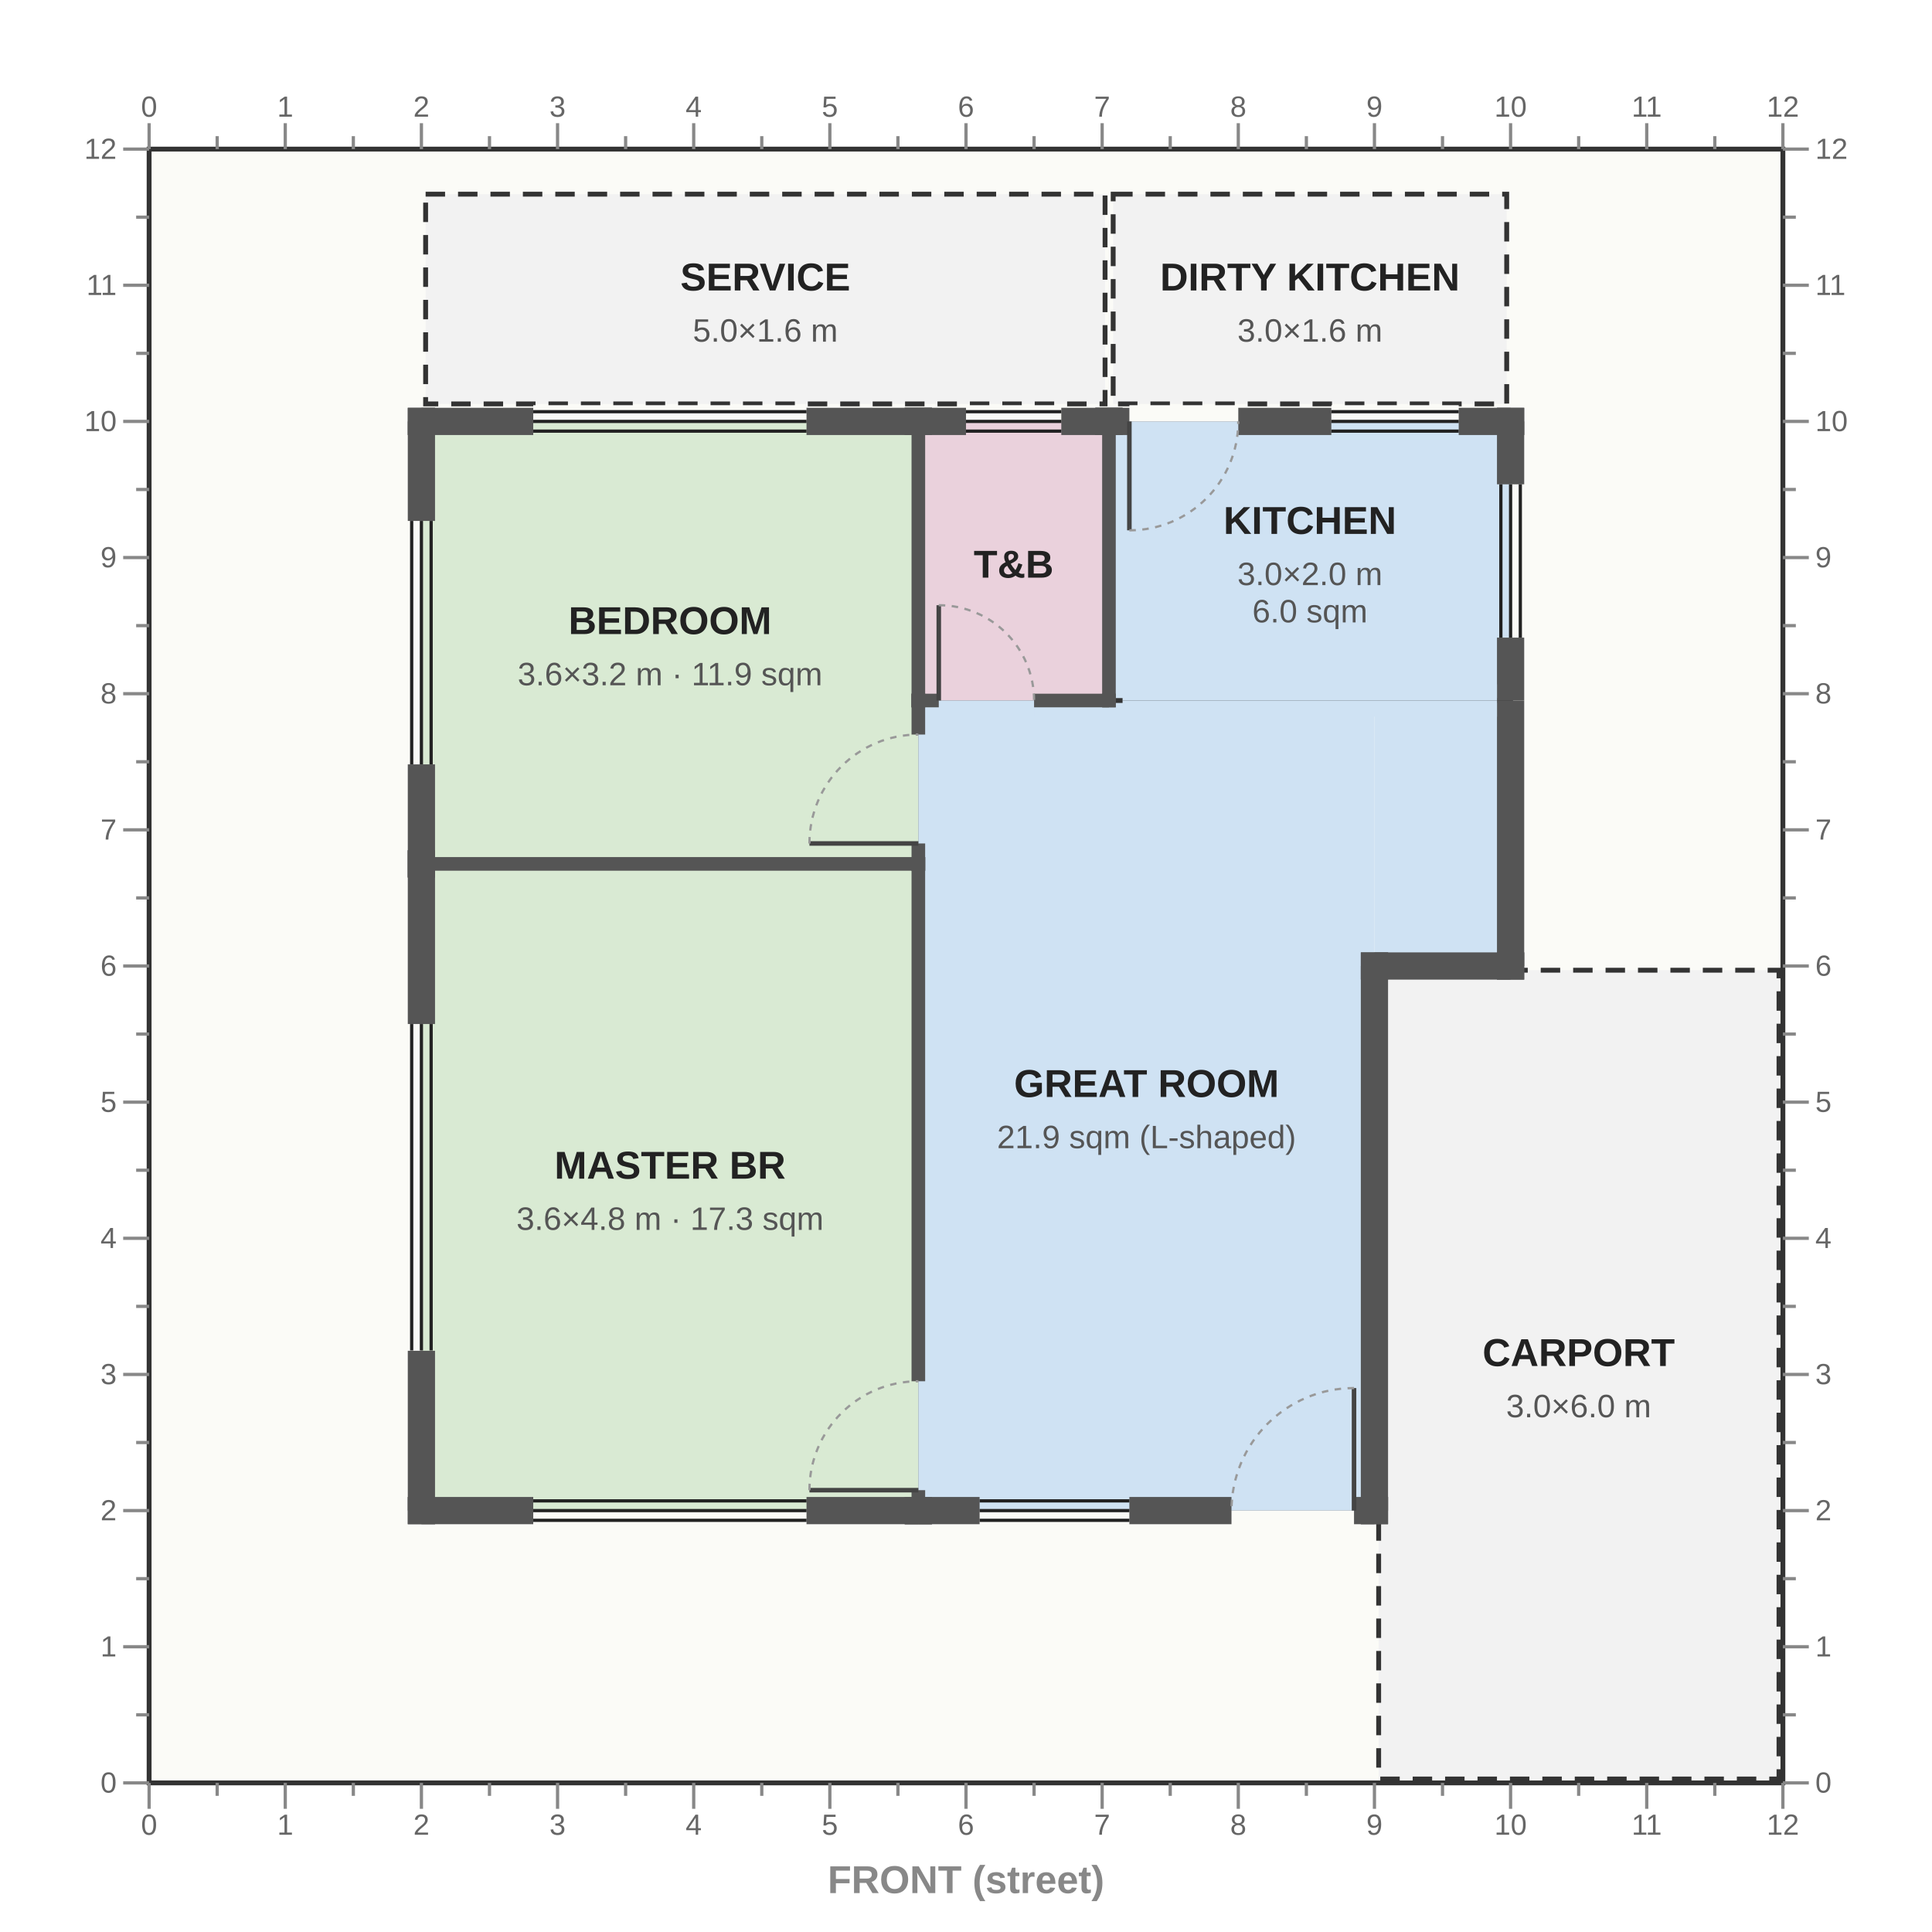
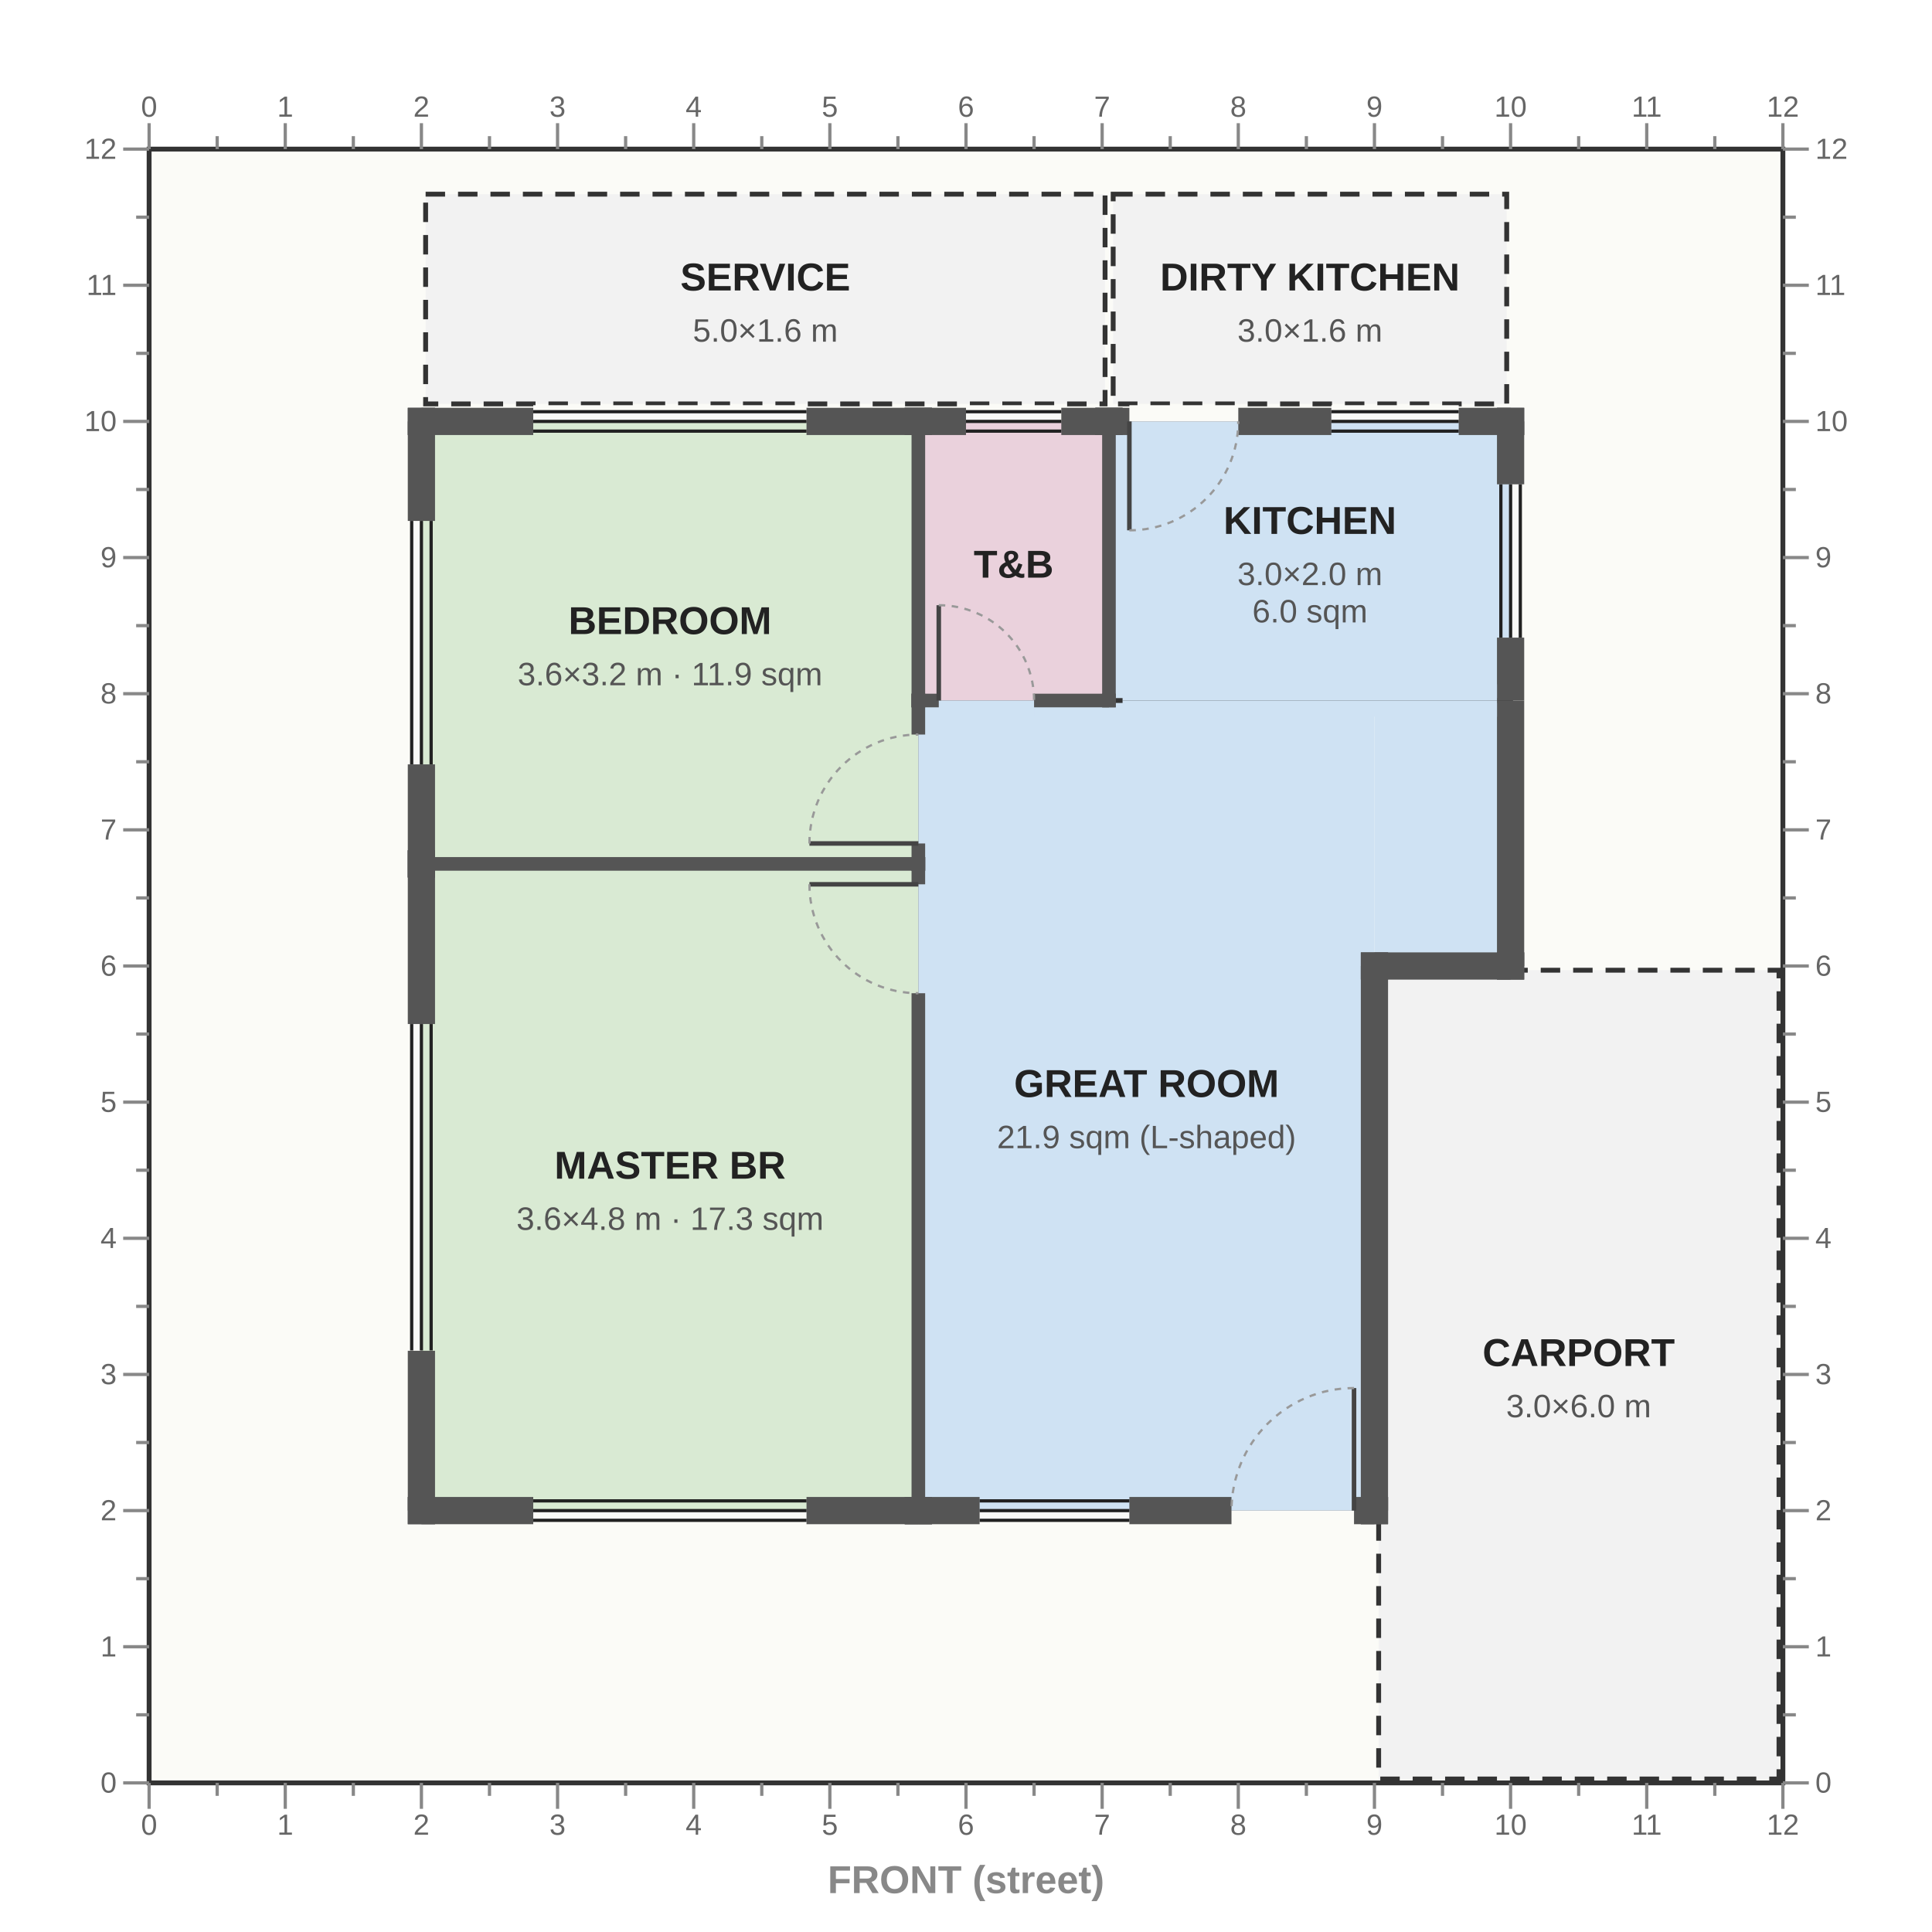
<svg xmlns="http://www.w3.org/2000/svg" width="596" height="596" viewBox="0 0 596 596">
  <rect x="0" y="0" width="596" height="596" fill="white" />
  <rect x="46.0" y="46.0" width="504.0" height="504.0" fill="#fbfbf7" stroke="#333" stroke-width="1.5" />
  <line x1="46.0" y1="46.0" x2="46.0" y2="38.0" stroke="#888" stroke-width="1" />
  <line x1="46.0" y1="550.0" x2="46.0" y2="558.0" stroke="#888" stroke-width="1" />
  <text x="46.0" y="36.0" text-anchor="middle" font-family="Arial" font-size="9" fill="#666">0</text>
  <text x="46.0" y="566.0" text-anchor="middle" font-family="Arial" font-size="9" fill="#666">0</text>
  <line x1="67.0" y1="46.0" x2="67.0" y2="42.0" stroke="#888" stroke-width="1" />
  <line x1="67.0" y1="550.0" x2="67.0" y2="554.0" stroke="#888" stroke-width="1" />
  <line x1="88.0" y1="46.0" x2="88.0" y2="38.0" stroke="#888" stroke-width="1" />
  <line x1="88.0" y1="550.0" x2="88.0" y2="558.0" stroke="#888" stroke-width="1" />
  <text x="88.0" y="36.0" text-anchor="middle" font-family="Arial" font-size="9" fill="#666">1</text>
  <text x="88.0" y="566.0" text-anchor="middle" font-family="Arial" font-size="9" fill="#666">1</text>
  <line x1="109.0" y1="46.0" x2="109.0" y2="42.0" stroke="#888" stroke-width="1" />
  <line x1="109.0" y1="550.0" x2="109.0" y2="554.0" stroke="#888" stroke-width="1" />
  <line x1="130.0" y1="46.0" x2="130.0" y2="38.0" stroke="#888" stroke-width="1" />
  <line x1="130.0" y1="550.0" x2="130.0" y2="558.0" stroke="#888" stroke-width="1" />
  <text x="130.0" y="36.0" text-anchor="middle" font-family="Arial" font-size="9" fill="#666">2</text>
  <text x="130.0" y="566.0" text-anchor="middle" font-family="Arial" font-size="9" fill="#666">2</text>
  <line x1="151.0" y1="46.0" x2="151.0" y2="42.0" stroke="#888" stroke-width="1" />
  <line x1="151.0" y1="550.0" x2="151.0" y2="554.0" stroke="#888" stroke-width="1" />
  <line x1="172.0" y1="46.0" x2="172.0" y2="38.0" stroke="#888" stroke-width="1" />
  <line x1="172.0" y1="550.0" x2="172.0" y2="558.0" stroke="#888" stroke-width="1" />
  <text x="172.0" y="36.0" text-anchor="middle" font-family="Arial" font-size="9" fill="#666">3</text>
  <text x="172.0" y="566.0" text-anchor="middle" font-family="Arial" font-size="9" fill="#666">3</text>
  <line x1="193.0" y1="46.0" x2="193.0" y2="42.0" stroke="#888" stroke-width="1" />
  <line x1="193.0" y1="550.0" x2="193.0" y2="554.0" stroke="#888" stroke-width="1" />
  <line x1="214.0" y1="46.0" x2="214.0" y2="38.0" stroke="#888" stroke-width="1" />
  <line x1="214.0" y1="550.0" x2="214.0" y2="558.0" stroke="#888" stroke-width="1" />
  <text x="214.0" y="36.0" text-anchor="middle" font-family="Arial" font-size="9" fill="#666">4</text>
  <text x="214.0" y="566.0" text-anchor="middle" font-family="Arial" font-size="9" fill="#666">4</text>
  <line x1="235.0" y1="46.0" x2="235.0" y2="42.0" stroke="#888" stroke-width="1" />
  <line x1="235.0" y1="550.0" x2="235.0" y2="554.0" stroke="#888" stroke-width="1" />
  <line x1="256.0" y1="46.0" x2="256.0" y2="38.0" stroke="#888" stroke-width="1" />
  <line x1="256.0" y1="550.0" x2="256.0" y2="558.0" stroke="#888" stroke-width="1" />
  <text x="256.0" y="36.0" text-anchor="middle" font-family="Arial" font-size="9" fill="#666">5</text>
  <text x="256.0" y="566.0" text-anchor="middle" font-family="Arial" font-size="9" fill="#666">5</text>
  <line x1="277.0" y1="46.0" x2="277.0" y2="42.0" stroke="#888" stroke-width="1" />
  <line x1="277.0" y1="550.0" x2="277.0" y2="554.0" stroke="#888" stroke-width="1" />
  <line x1="298.0" y1="46.0" x2="298.0" y2="38.0" stroke="#888" stroke-width="1" />
  <line x1="298.0" y1="550.0" x2="298.0" y2="558.0" stroke="#888" stroke-width="1" />
  <text x="298.0" y="36.0" text-anchor="middle" font-family="Arial" font-size="9" fill="#666">6</text>
  <text x="298.0" y="566.0" text-anchor="middle" font-family="Arial" font-size="9" fill="#666">6</text>
  <line x1="319.0" y1="46.0" x2="319.0" y2="42.0" stroke="#888" stroke-width="1" />
  <line x1="319.0" y1="550.0" x2="319.0" y2="554.0" stroke="#888" stroke-width="1" />
  <line x1="340.0" y1="46.0" x2="340.0" y2="38.0" stroke="#888" stroke-width="1" />
  <line x1="340.0" y1="550.0" x2="340.0" y2="558.0" stroke="#888" stroke-width="1" />
  <text x="340.0" y="36.0" text-anchor="middle" font-family="Arial" font-size="9" fill="#666">7</text>
  <text x="340.0" y="566.0" text-anchor="middle" font-family="Arial" font-size="9" fill="#666">7</text>
  <line x1="361.0" y1="46.0" x2="361.0" y2="42.0" stroke="#888" stroke-width="1" />
  <line x1="361.0" y1="550.0" x2="361.0" y2="554.0" stroke="#888" stroke-width="1" />
  <line x1="382.0" y1="46.0" x2="382.0" y2="38.0" stroke="#888" stroke-width="1" />
  <line x1="382.0" y1="550.0" x2="382.0" y2="558.0" stroke="#888" stroke-width="1" />
  <text x="382.0" y="36.0" text-anchor="middle" font-family="Arial" font-size="9" fill="#666">8</text>
  <text x="382.0" y="566.0" text-anchor="middle" font-family="Arial" font-size="9" fill="#666">8</text>
  <line x1="403.0" y1="46.0" x2="403.0" y2="42.0" stroke="#888" stroke-width="1" />
  <line x1="403.0" y1="550.0" x2="403.0" y2="554.0" stroke="#888" stroke-width="1" />
  <line x1="424.0" y1="46.0" x2="424.0" y2="38.0" stroke="#888" stroke-width="1" />
  <line x1="424.0" y1="550.0" x2="424.0" y2="558.0" stroke="#888" stroke-width="1" />
  <text x="424.0" y="36.0" text-anchor="middle" font-family="Arial" font-size="9" fill="#666">9</text>
  <text x="424.0" y="566.0" text-anchor="middle" font-family="Arial" font-size="9" fill="#666">9</text>
  <line x1="445.0" y1="46.0" x2="445.0" y2="42.0" stroke="#888" stroke-width="1" />
  <line x1="445.0" y1="550.0" x2="445.0" y2="554.0" stroke="#888" stroke-width="1" />
  <line x1="466.0" y1="46.0" x2="466.0" y2="38.0" stroke="#888" stroke-width="1" />
  <line x1="466.0" y1="550.0" x2="466.0" y2="558.0" stroke="#888" stroke-width="1" />
  <text x="466.0" y="36.0" text-anchor="middle" font-family="Arial" font-size="9" fill="#666">10</text>
  <text x="466.0" y="566.0" text-anchor="middle" font-family="Arial" font-size="9" fill="#666">10</text>
  <line x1="487.0" y1="46.0" x2="487.0" y2="42.0" stroke="#888" stroke-width="1" />
  <line x1="487.0" y1="550.0" x2="487.0" y2="554.0" stroke="#888" stroke-width="1" />
  <line x1="508.0" y1="46.0" x2="508.0" y2="38.0" stroke="#888" stroke-width="1" />
  <line x1="508.0" y1="550.0" x2="508.0" y2="558.0" stroke="#888" stroke-width="1" />
  <text x="508.0" y="36.0" text-anchor="middle" font-family="Arial" font-size="9" fill="#666">11</text>
  <text x="508.0" y="566.0" text-anchor="middle" font-family="Arial" font-size="9" fill="#666">11</text>
  <line x1="529.0" y1="46.0" x2="529.0" y2="42.0" stroke="#888" stroke-width="1" />
  <line x1="529.0" y1="550.0" x2="529.0" y2="554.0" stroke="#888" stroke-width="1" />
  <line x1="550.0" y1="46.0" x2="550.0" y2="38.0" stroke="#888" stroke-width="1" />
  <line x1="550.0" y1="550.0" x2="550.0" y2="558.0" stroke="#888" stroke-width="1" />
  <text x="550.0" y="36.0" text-anchor="middle" font-family="Arial" font-size="9" fill="#666">12</text>
  <text x="550.0" y="566.0" text-anchor="middle" font-family="Arial" font-size="9" fill="#666">12</text>
  <line x1="46.0" y1="550.0" x2="38.0" y2="550.0" stroke="#888" stroke-width="1" />
  <line x1="550.0" y1="550.0" x2="558.0" y2="550.0" stroke="#888" stroke-width="1" />
  <text x="36.0" y="553.0" text-anchor="end" font-family="Arial" font-size="9" fill="#666">0</text>
  <text x="560.0" y="553.0" text-anchor="start" font-family="Arial" font-size="9" fill="#666">0</text>
  <line x1="46.0" y1="529.0" x2="42.0" y2="529.0" stroke="#888" stroke-width="1" />
  <line x1="550.0" y1="529.0" x2="554.0" y2="529.0" stroke="#888" stroke-width="1" />
  <line x1="46.0" y1="508.0" x2="38.0" y2="508.0" stroke="#888" stroke-width="1" />
  <line x1="550.0" y1="508.0" x2="558.0" y2="508.0" stroke="#888" stroke-width="1" />
  <text x="36.0" y="511.0" text-anchor="end" font-family="Arial" font-size="9" fill="#666">1</text>
  <text x="560.0" y="511.0" text-anchor="start" font-family="Arial" font-size="9" fill="#666">1</text>
  <line x1="46.0" y1="487.0" x2="42.0" y2="487.0" stroke="#888" stroke-width="1" />
  <line x1="550.0" y1="487.0" x2="554.0" y2="487.0" stroke="#888" stroke-width="1" />
  <line x1="46.0" y1="466.0" x2="38.0" y2="466.0" stroke="#888" stroke-width="1" />
  <line x1="550.0" y1="466.0" x2="558.0" y2="466.0" stroke="#888" stroke-width="1" />
  <text x="36.0" y="469.0" text-anchor="end" font-family="Arial" font-size="9" fill="#666">2</text>
  <text x="560.0" y="469.0" text-anchor="start" font-family="Arial" font-size="9" fill="#666">2</text>
  <line x1="46.0" y1="445.0" x2="42.0" y2="445.0" stroke="#888" stroke-width="1" />
  <line x1="550.0" y1="445.0" x2="554.0" y2="445.0" stroke="#888" stroke-width="1" />
  <line x1="46.0" y1="424.0" x2="38.0" y2="424.0" stroke="#888" stroke-width="1" />
  <line x1="550.0" y1="424.0" x2="558.0" y2="424.0" stroke="#888" stroke-width="1" />
  <text x="36.0" y="427.0" text-anchor="end" font-family="Arial" font-size="9" fill="#666">3</text>
  <text x="560.0" y="427.0" text-anchor="start" font-family="Arial" font-size="9" fill="#666">3</text>
  <line x1="46.0" y1="403.0" x2="42.0" y2="403.0" stroke="#888" stroke-width="1" />
  <line x1="550.0" y1="403.0" x2="554.0" y2="403.0" stroke="#888" stroke-width="1" />
  <line x1="46.0" y1="382.0" x2="38.0" y2="382.0" stroke="#888" stroke-width="1" />
  <line x1="550.0" y1="382.0" x2="558.0" y2="382.0" stroke="#888" stroke-width="1" />
  <text x="36.0" y="385.0" text-anchor="end" font-family="Arial" font-size="9" fill="#666">4</text>
  <text x="560.0" y="385.0" text-anchor="start" font-family="Arial" font-size="9" fill="#666">4</text>
  <line x1="46.0" y1="361.0" x2="42.0" y2="361.0" stroke="#888" stroke-width="1" />
  <line x1="550.0" y1="361.0" x2="554.0" y2="361.0" stroke="#888" stroke-width="1" />
  <line x1="46.0" y1="340.0" x2="38.0" y2="340.0" stroke="#888" stroke-width="1" />
  <line x1="550.0" y1="340.0" x2="558.0" y2="340.0" stroke="#888" stroke-width="1" />
  <text x="36.0" y="343.0" text-anchor="end" font-family="Arial" font-size="9" fill="#666">5</text>
  <text x="560.0" y="343.0" text-anchor="start" font-family="Arial" font-size="9" fill="#666">5</text>
  <line x1="46.0" y1="319.0" x2="42.0" y2="319.0" stroke="#888" stroke-width="1" />
  <line x1="550.0" y1="319.0" x2="554.0" y2="319.0" stroke="#888" stroke-width="1" />
  <line x1="46.0" y1="298.0" x2="38.0" y2="298.0" stroke="#888" stroke-width="1" />
  <line x1="550.0" y1="298.0" x2="558.0" y2="298.0" stroke="#888" stroke-width="1" />
  <text x="36.0" y="301.0" text-anchor="end" font-family="Arial" font-size="9" fill="#666">6</text>
  <text x="560.0" y="301.0" text-anchor="start" font-family="Arial" font-size="9" fill="#666">6</text>
  <line x1="46.0" y1="277.0" x2="42.0" y2="277.0" stroke="#888" stroke-width="1" />
  <line x1="550.0" y1="277.0" x2="554.0" y2="277.0" stroke="#888" stroke-width="1" />
  <line x1="46.0" y1="256.0" x2="38.0" y2="256.0" stroke="#888" stroke-width="1" />
  <line x1="550.0" y1="256.0" x2="558.0" y2="256.0" stroke="#888" stroke-width="1" />
  <text x="36.0" y="259.0" text-anchor="end" font-family="Arial" font-size="9" fill="#666">7</text>
  <text x="560.0" y="259.0" text-anchor="start" font-family="Arial" font-size="9" fill="#666">7</text>
  <line x1="46.0" y1="235.0" x2="42.0" y2="235.0" stroke="#888" stroke-width="1" />
  <line x1="550.0" y1="235.0" x2="554.0" y2="235.0" stroke="#888" stroke-width="1" />
  <line x1="46.0" y1="214.0" x2="38.0" y2="214.0" stroke="#888" stroke-width="1" />
  <line x1="550.0" y1="214.0" x2="558.0" y2="214.0" stroke="#888" stroke-width="1" />
  <text x="36.0" y="217.0" text-anchor="end" font-family="Arial" font-size="9" fill="#666">8</text>
  <text x="560.0" y="217.0" text-anchor="start" font-family="Arial" font-size="9" fill="#666">8</text>
  <line x1="46.0" y1="193.0" x2="42.0" y2="193.0" stroke="#888" stroke-width="1" />
  <line x1="550.0" y1="193.0" x2="554.0" y2="193.0" stroke="#888" stroke-width="1" />
  <line x1="46.0" y1="172.0" x2="38.0" y2="172.0" stroke="#888" stroke-width="1" />
  <line x1="550.0" y1="172.0" x2="558.0" y2="172.0" stroke="#888" stroke-width="1" />
  <text x="36.0" y="175.0" text-anchor="end" font-family="Arial" font-size="9" fill="#666">9</text>
  <text x="560.0" y="175.0" text-anchor="start" font-family="Arial" font-size="9" fill="#666">9</text>
  <line x1="46.0" y1="151.0" x2="42.0" y2="151.0" stroke="#888" stroke-width="1" />
  <line x1="550.0" y1="151.0" x2="554.0" y2="151.0" stroke="#888" stroke-width="1" />
  <line x1="46.0" y1="130.0" x2="38.0" y2="130.0" stroke="#888" stroke-width="1" />
  <line x1="550.0" y1="130.0" x2="558.0" y2="130.0" stroke="#888" stroke-width="1" />
  <text x="36.0" y="133.0" text-anchor="end" font-family="Arial" font-size="9" fill="#666">10</text>
  <text x="560.0" y="133.0" text-anchor="start" font-family="Arial" font-size="9" fill="#666">10</text>
  <line x1="46.0" y1="109.0" x2="42.0" y2="109.0" stroke="#888" stroke-width="1" />
  <line x1="550.0" y1="109.0" x2="554.0" y2="109.0" stroke="#888" stroke-width="1" />
  <line x1="46.0" y1="88.0" x2="38.0" y2="88.0" stroke="#888" stroke-width="1" />
  <line x1="550.0" y1="88.0" x2="558.0" y2="88.0" stroke="#888" stroke-width="1" />
  <text x="36.0" y="91.0" text-anchor="end" font-family="Arial" font-size="9" fill="#666">11</text>
  <text x="560.0" y="91.0" text-anchor="start" font-family="Arial" font-size="9" fill="#666">11</text>
  <line x1="46.0" y1="67.0" x2="42.0" y2="67.0" stroke="#888" stroke-width="1" />
  <line x1="550.0" y1="67.0" x2="554.0" y2="67.0" stroke="#888" stroke-width="1" />
  <line x1="46.0" y1="46.0" x2="38.0" y2="46.0" stroke="#888" stroke-width="1" />
  <line x1="550.0" y1="46.0" x2="558.0" y2="46.0" stroke="#888" stroke-width="1" />
  <text x="36.0" y="49.0" text-anchor="end" font-family="Arial" font-size="9" fill="#666">12</text>
  <text x="560.0" y="49.0" text-anchor="start" font-family="Arial" font-size="9" fill="#666">12</text>
  <rect x="130.0" y="130.0" width="336.0" height="336.0" fill="none" stroke="#9aa" stroke-width="1" stroke-dasharray="3 3" />
  <rect x="425.3" y="299.3" width="123.5" height="249.5" fill="#f2f2f2" stroke="#333" stroke-width="1.5" stroke-dasharray="6 4" />
  <text x="487.0" y="421.4" text-anchor="middle" font-family="Arial" font-size="12" font-weight="bold" fill="#222">CARPORT</text>
  <text x="487.0" y="437.2" text-anchor="middle" font-family="Arial" font-size="10" fill="#555">3.0×6.0 m</text>
  <rect x="343.4" y="59.9" width="121.4" height="64.7" fill="#f2f2f2" stroke="#333" stroke-width="1.5" stroke-dasharray="6 4" />
  <text x="404.1" y="89.6" text-anchor="middle" font-family="Arial" font-size="12" font-weight="bold" fill="#222">DIRTY KITCHEN</text>
  <text x="404.1" y="105.4" text-anchor="middle" font-family="Arial" font-size="10" fill="#555">3.0×1.6 m</text>
  <rect x="131.3" y="59.9" width="209.6" height="64.7" fill="#f2f2f2" stroke="#333" stroke-width="1.5" stroke-dasharray="6 4" />
  <text x="236.1" y="89.6" text-anchor="middle" font-family="Arial" font-size="12" font-weight="bold" fill="#222">SERVICE</text>
  <text x="236.1" y="105.4" text-anchor="middle" font-family="Arial" font-size="10" fill="#555">5.0×1.6 m</text>
  <rect x="130.0" y="266.5" width="153.3" height="199.5" fill="#d9ead3" stroke="#333" stroke-width="1.5" />
  <text x="206.7" y="363.6" text-anchor="middle" font-family="Arial" font-size="12" font-weight="bold" fill="#222">MASTER BR</text>
  <text x="206.7" y="379.4" text-anchor="middle" font-family="Arial" font-size="10" fill="#555">3.6×4.8 m · 17.3 sqm</text>
  <rect x="130.0" y="130.0" width="153.3" height="136.5" fill="#d9ead3" stroke="#333" stroke-width="1.5" />
  <text x="206.7" y="195.6" text-anchor="middle" font-family="Arial" font-size="12" font-weight="bold" fill="#222">BEDROOM</text>
  <text x="206.7" y="211.4" text-anchor="middle" font-family="Arial" font-size="10" fill="#555">3.6×3.2 m · 11.9 sqm</text>
  <rect x="283.3" y="130.0" width="58.8" height="86.1" fill="#ead1dc" stroke="#333" stroke-width="1.5" />
  <text x="312.7" y="178.2" text-anchor="middle" font-family="Arial" font-size="12" font-weight="bold" fill="#222">T&amp;B</text>
  <rect x="283.3" y="216.1" width="140.7" height="249.9" fill="#cfe2f3" stroke="none" />
  <rect x="424.0" y="216.1" width="42.0" height="81.9" fill="#cfe2f3" stroke="none" />
  <text x="353.7" y="338.4" text-anchor="middle" font-family="Arial" font-size="12" font-weight="bold" fill="#222">GREAT ROOM</text>
  <text x="353.7" y="354.2" text-anchor="middle" font-family="Arial" font-size="10" fill="#555">21.9 sqm (L-shaped)</text>
  <rect x="342.1" y="130.0" width="123.9" height="86.1" fill="#cfe2f3" stroke="#333" stroke-width="1.5" />
  <text x="404.1" y="164.7" text-anchor="middle" font-family="Arial" font-size="12" font-weight="bold" fill="#222">KITCHEN</text>
  <text x="404.1" y="180.5" text-anchor="middle" font-family="Arial" font-size="10" fill="#555">3.0×2.0 m</text>
  <text x="404.1" y="192.0" text-anchor="middle" font-family="Arial" font-size="10" fill="#555">6.0 sqm</text>
  <text x="298.0" y="584.0" text-anchor="middle" font-family="Arial" font-size="12" font-weight="bold" fill="#888">FRONT (street)</text>
  <rect x="130.00" y="264.40" width="153.30" height="4.20" fill="#555" stroke="none" />
  <rect x="281.20" y="266.50" width="4.20" height="199.50" fill="#555" stroke="none" />
  <rect x="281.20" y="130.00" width="4.20" height="86.10" fill="#555" stroke="none" />
  <rect x="281.20" y="216.10" width="4.20" height="50.40" fill="#555" stroke="none" />
  <rect x="283.30" y="214.00" width="58.80" height="4.20" fill="#555" stroke="none" />
  <rect x="340.00" y="130.00" width="4.20" height="86.10" fill="#555" stroke="none" />
  <rect x="419.80" y="298.00" width="8.40" height="168.00" fill="#555" stroke="none" />
  <rect x="424.00" y="293.80" width="42.00" height="8.40" fill="#555" stroke="none" />
  <rect x="130.00" y="461.80" width="153.30" height="8.40" fill="#555" stroke="none" />
  <rect x="125.80" y="266.50" width="8.40" height="199.50" fill="#555" stroke="none" />
  <rect x="130.00" y="125.80" width="153.30" height="8.40" fill="#555" stroke="none" />
  <rect x="125.80" y="130.00" width="8.40" height="136.50" fill="#555" stroke="none" />
  <rect x="283.30" y="125.80" width="58.80" height="8.40" fill="#555" stroke="none" />
  <rect x="283.30" y="461.80" width="140.70" height="8.40" fill="#555" stroke="none" />
  <rect x="461.80" y="216.10" width="8.40" height="81.90" fill="#555" stroke="none" />
  <rect x="342.10" y="125.80" width="123.90" height="8.40" fill="#555" stroke="none" />
  <rect x="461.80" y="130.00" width="8.40" height="86.10" fill="#555" stroke="none" />
  <rect x="125.80" y="262.30" width="8.40" height="8.40" fill="#555" stroke="none" />
  <rect x="281.20" y="264.40" width="4.20" height="4.20" fill="#555" stroke="none" />
  <rect x="279.10" y="461.80" width="8.40" height="8.40" fill="#555" stroke="none" />
  <rect x="281.20" y="264.40" width="4.20" height="4.20" fill="#555" stroke="none" />
  <rect x="281.20" y="214.00" width="4.20" height="4.20" fill="#555" stroke="none" />
  <rect x="279.10" y="125.80" width="8.40" height="8.40" fill="#555" stroke="none" />
  <rect x="281.20" y="264.40" width="4.20" height="4.20" fill="#555" stroke="none" />
  <rect x="281.20" y="214.00" width="4.20" height="4.20" fill="#555" stroke="none" />
  <rect x="281.20" y="214.00" width="4.20" height="4.20" fill="#555" stroke="none" />
  <rect x="340.00" y="214.00" width="4.20" height="4.20" fill="#555" stroke="none" />
  <rect x="340.00" y="214.00" width="4.20" height="4.20" fill="#555" stroke="none" />
  <rect x="337.90" y="125.80" width="8.40" height="8.40" fill="#555" stroke="none" />
  <rect x="419.80" y="461.80" width="8.40" height="8.40" fill="#555" stroke="none" />
  <rect x="419.80" y="293.80" width="8.40" height="8.40" fill="#555" stroke="none" />
  <rect x="419.80" y="293.80" width="8.40" height="8.40" fill="#555" stroke="none" />
  <rect x="461.80" y="293.80" width="8.40" height="8.40" fill="#555" stroke="none" />
  <rect x="125.80" y="461.80" width="8.40" height="8.40" fill="#555" stroke="none" />
  <rect x="279.10" y="461.80" width="8.40" height="8.40" fill="#555" stroke="none" />
  <rect x="125.80" y="461.80" width="8.40" height="8.40" fill="#555" stroke="none" />
  <rect x="125.80" y="262.30" width="8.40" height="8.40" fill="#555" stroke="none" />
  <rect x="125.80" y="125.80" width="8.40" height="8.40" fill="#555" stroke="none" />
  <rect x="279.10" y="125.80" width="8.40" height="8.40" fill="#555" stroke="none" />
  <rect x="125.80" y="262.30" width="8.40" height="8.40" fill="#555" stroke="none" />
  <rect x="125.80" y="125.80" width="8.40" height="8.40" fill="#555" stroke="none" />
  <rect x="279.10" y="125.80" width="8.40" height="8.40" fill="#555" stroke="none" />
  <rect x="337.90" y="125.80" width="8.40" height="8.40" fill="#555" stroke="none" />
  <rect x="279.10" y="461.80" width="8.40" height="8.40" fill="#555" stroke="none" />
  <rect x="419.80" y="461.80" width="8.40" height="8.40" fill="#555" stroke="none" />
  <rect x="461.80" y="293.80" width="8.40" height="8.40" fill="#555" stroke="none" />
  <rect x="337.90" y="125.80" width="8.40" height="8.40" fill="#555" stroke="none" />
  <rect x="461.80" y="125.80" width="8.40" height="8.40" fill="#555" stroke="none" />
  <rect x="461.80" y="125.80" width="8.40" height="8.40" fill="#555" stroke="none" />
  <rect x="346.3" y="211.1" width="115.5" height="5.0" fill="#cfe2f3" stroke="none" />
  <rect x="346.3" y="216.1" width="115.5" height="5.0" fill="#cfe2f3" stroke="none" />
-   <rect x="278.3" y="426.1" width="5.0" height="33.6" fill="#d9ead3" stroke="none" />
-   <rect x="283.3" y="426.1" width="5.0" height="33.6" fill="#cfe2f3" stroke="none" />
-   <line x1="283.3" y1="459.7" x2="249.7" y2="459.7" stroke="#444" stroke-width="1.4" />
-   <path d="M 249.7 459.7 A 33.6 33.6 0 0 1 283.3 426.1" fill="none" stroke="#999" stroke-width="0.7" stroke-dasharray="2 2" />
+   <rect x="278.3" y="272.8" width="5.0" height="33.6" fill="#d9ead3" stroke="none" />
+   <rect x="283.3" y="272.8" width="5.0" height="33.6" fill="#cfe2f3" stroke="none" />
+   <line x1="283.3" y1="272.8" x2="249.7" y2="272.8" stroke="#444" stroke-width="1.4" />
+   <path d="M 249.7 272.8 A 33.6 33.6 0 0 0 283.3 306.4" fill="none" stroke="#999" stroke-width="0.7" stroke-dasharray="2 2" />
  <rect x="278.3" y="226.6" width="5.0" height="33.6" fill="#d9ead3" stroke="none" />
  <rect x="283.3" y="226.6" width="5.0" height="33.6" fill="#cfe2f3" stroke="none" />
  <line x1="283.3" y1="260.2" x2="249.7" y2="260.2" stroke="#444" stroke-width="1.4" />
  <path d="M 249.7 260.2 A 33.6 33.6 0 0 1 283.3 226.6" fill="none" stroke="#999" stroke-width="0.7" stroke-dasharray="2 2" />
  <rect x="289.6" y="211.1" width="29.4" height="5.0" fill="#ead1dc" stroke="none" />
  <rect x="289.6" y="216.1" width="29.4" height="5.0" fill="#cfe2f3" stroke="none" />
  <line x1="289.6" y1="216.1" x2="289.6" y2="186.7" stroke="#444" stroke-width="1.4" />
  <path d="M 289.6 186.7 A 29.4 29.4 0 0 1 319.0 216.1" fill="none" stroke="#999" stroke-width="0.7" stroke-dasharray="2 2" />
  <rect x="379.9" y="461.0" width="37.8" height="5.0" fill="#cfe2f3" stroke="none" />
  <rect x="379.9" y="466.0" width="37.8" height="5.0" fill="#fbfbf7" stroke="none" />
  <line x1="417.7" y1="466.0" x2="417.7" y2="428.2" stroke="#444" stroke-width="1.4" />
  <path d="M 417.7 428.2 A 37.8 37.8 0 0 0 379.9 466.0" fill="none" stroke="#999" stroke-width="0.7" stroke-dasharray="2 2" />
  <rect x="348.4" y="130.0" width="33.6" height="5.0" fill="#cfe2f3" stroke="none" />
  <rect x="348.4" y="125.0" width="33.6" height="5.0" fill="#fbfbf7" stroke="none" />
  <line x1="348.4" y1="130.0" x2="348.4" y2="163.6" stroke="#444" stroke-width="1.4" />
  <path d="M 348.4 163.6 A 33.6 33.6 0 0 0 382.0 130.0" fill="none" stroke="#999" stroke-width="0.7" stroke-dasharray="2 2" />
  <rect x="130.0" y="315.9" width="5.0" height="100.8" fill="#d9ead3" stroke="none" />
  <rect x="125.0" y="315.9" width="5.0" height="100.8" fill="#fbfbf7" stroke="none" />
  <line x1="127.0" y1="416.6" x2="127.0" y2="315.9" stroke="#222" stroke-width="1.0" />
  <line x1="130.0" y1="416.6" x2="130.0" y2="315.9" stroke="#222" stroke-width="1.0" />
  <line x1="133.0" y1="416.6" x2="133.0" y2="315.9" stroke="#222" stroke-width="1.0" />
  <rect x="164.5" y="461.0" width="84.3" height="5.0" fill="#d9ead3" stroke="none" />
  <rect x="164.5" y="466.0" width="84.3" height="5.0" fill="#fbfbf7" stroke="none" />
  <line x1="164.5" y1="463.0" x2="248.8" y2="463.0" stroke="#222" stroke-width="1.0" />
  <line x1="164.5" y1="466.0" x2="248.8" y2="466.0" stroke="#222" stroke-width="1.0" />
  <line x1="164.5" y1="469.0" x2="248.8" y2="469.0" stroke="#222" stroke-width="1.0" />
  <rect x="164.5" y="130.0" width="84.3" height="5.0" fill="#d9ead3" stroke="none" />
  <rect x="164.5" y="125.0" width="84.3" height="5.0" fill="#fbfbf7" stroke="none" />
  <line x1="164.5" y1="127.0" x2="248.8" y2="127.0" stroke="#222" stroke-width="1.0" />
  <line x1="164.5" y1="130.0" x2="248.8" y2="130.0" stroke="#222" stroke-width="1.0" />
  <line x1="164.5" y1="133.0" x2="248.8" y2="133.0" stroke="#222" stroke-width="1.0" />
  <rect x="130.0" y="160.7" width="5.0" height="75.1" fill="#d9ead3" stroke="none" />
  <rect x="125.0" y="160.7" width="5.0" height="75.1" fill="#fbfbf7" stroke="none" />
  <line x1="127.0" y1="235.8" x2="127.0" y2="160.7" stroke="#222" stroke-width="1.0" />
  <line x1="130.0" y1="235.8" x2="130.0" y2="160.7" stroke="#222" stroke-width="1.0" />
  <line x1="133.0" y1="235.8" x2="133.0" y2="160.7" stroke="#222" stroke-width="1.0" />
  <rect x="298.0" y="130.0" width="29.4" height="5.0" fill="#ead1dc" stroke="none" />
  <rect x="298.0" y="125.0" width="29.4" height="5.0" fill="#fbfbf7" stroke="none" />
  <line x1="298.0" y1="127.0" x2="327.4" y2="127.0" stroke="#222" stroke-width="1.0" />
  <line x1="298.0" y1="130.0" x2="327.4" y2="130.0" stroke="#222" stroke-width="1.0" />
  <line x1="298.0" y1="133.0" x2="327.4" y2="133.0" stroke="#222" stroke-width="1.0" />
  <rect x="302.2" y="461.0" width="46.2" height="5.0" fill="#cfe2f3" stroke="none" />
  <rect x="302.2" y="466.0" width="46.2" height="5.0" fill="#fbfbf7" stroke="none" />
  <line x1="302.2" y1="463.0" x2="348.4" y2="463.0" stroke="#222" stroke-width="1.0" />
  <line x1="302.2" y1="466.0" x2="348.4" y2="466.0" stroke="#222" stroke-width="1.0" />
  <line x1="302.2" y1="469.0" x2="348.4" y2="469.0" stroke="#222" stroke-width="1.0" />
  <rect x="461.0" y="149.4" width="5.0" height="47.3" fill="#cfe2f3" stroke="none" />
  <rect x="466.0" y="149.4" width="5.0" height="47.3" fill="#fbfbf7" stroke="none" />
  <line x1="463.0" y1="196.7" x2="463.0" y2="149.4" stroke="#222" stroke-width="1.0" />
  <line x1="466.0" y1="196.7" x2="466.0" y2="149.4" stroke="#222" stroke-width="1.0" />
  <line x1="469.0" y1="196.7" x2="469.0" y2="149.4" stroke="#222" stroke-width="1.0" />
  <rect x="410.7" y="130.0" width="39.3" height="5.0" fill="#cfe2f3" stroke="none" />
  <rect x="410.7" y="125.0" width="39.3" height="5.0" fill="#fbfbf7" stroke="none" />
  <line x1="410.7" y1="127.0" x2="450.0" y2="127.0" stroke="#222" stroke-width="1.0" />
  <line x1="410.7" y1="130.0" x2="450.0" y2="130.0" stroke="#222" stroke-width="1.0" />
  <line x1="410.7" y1="133.0" x2="450.0" y2="133.0" stroke="#222" stroke-width="1.0" />
</svg>
